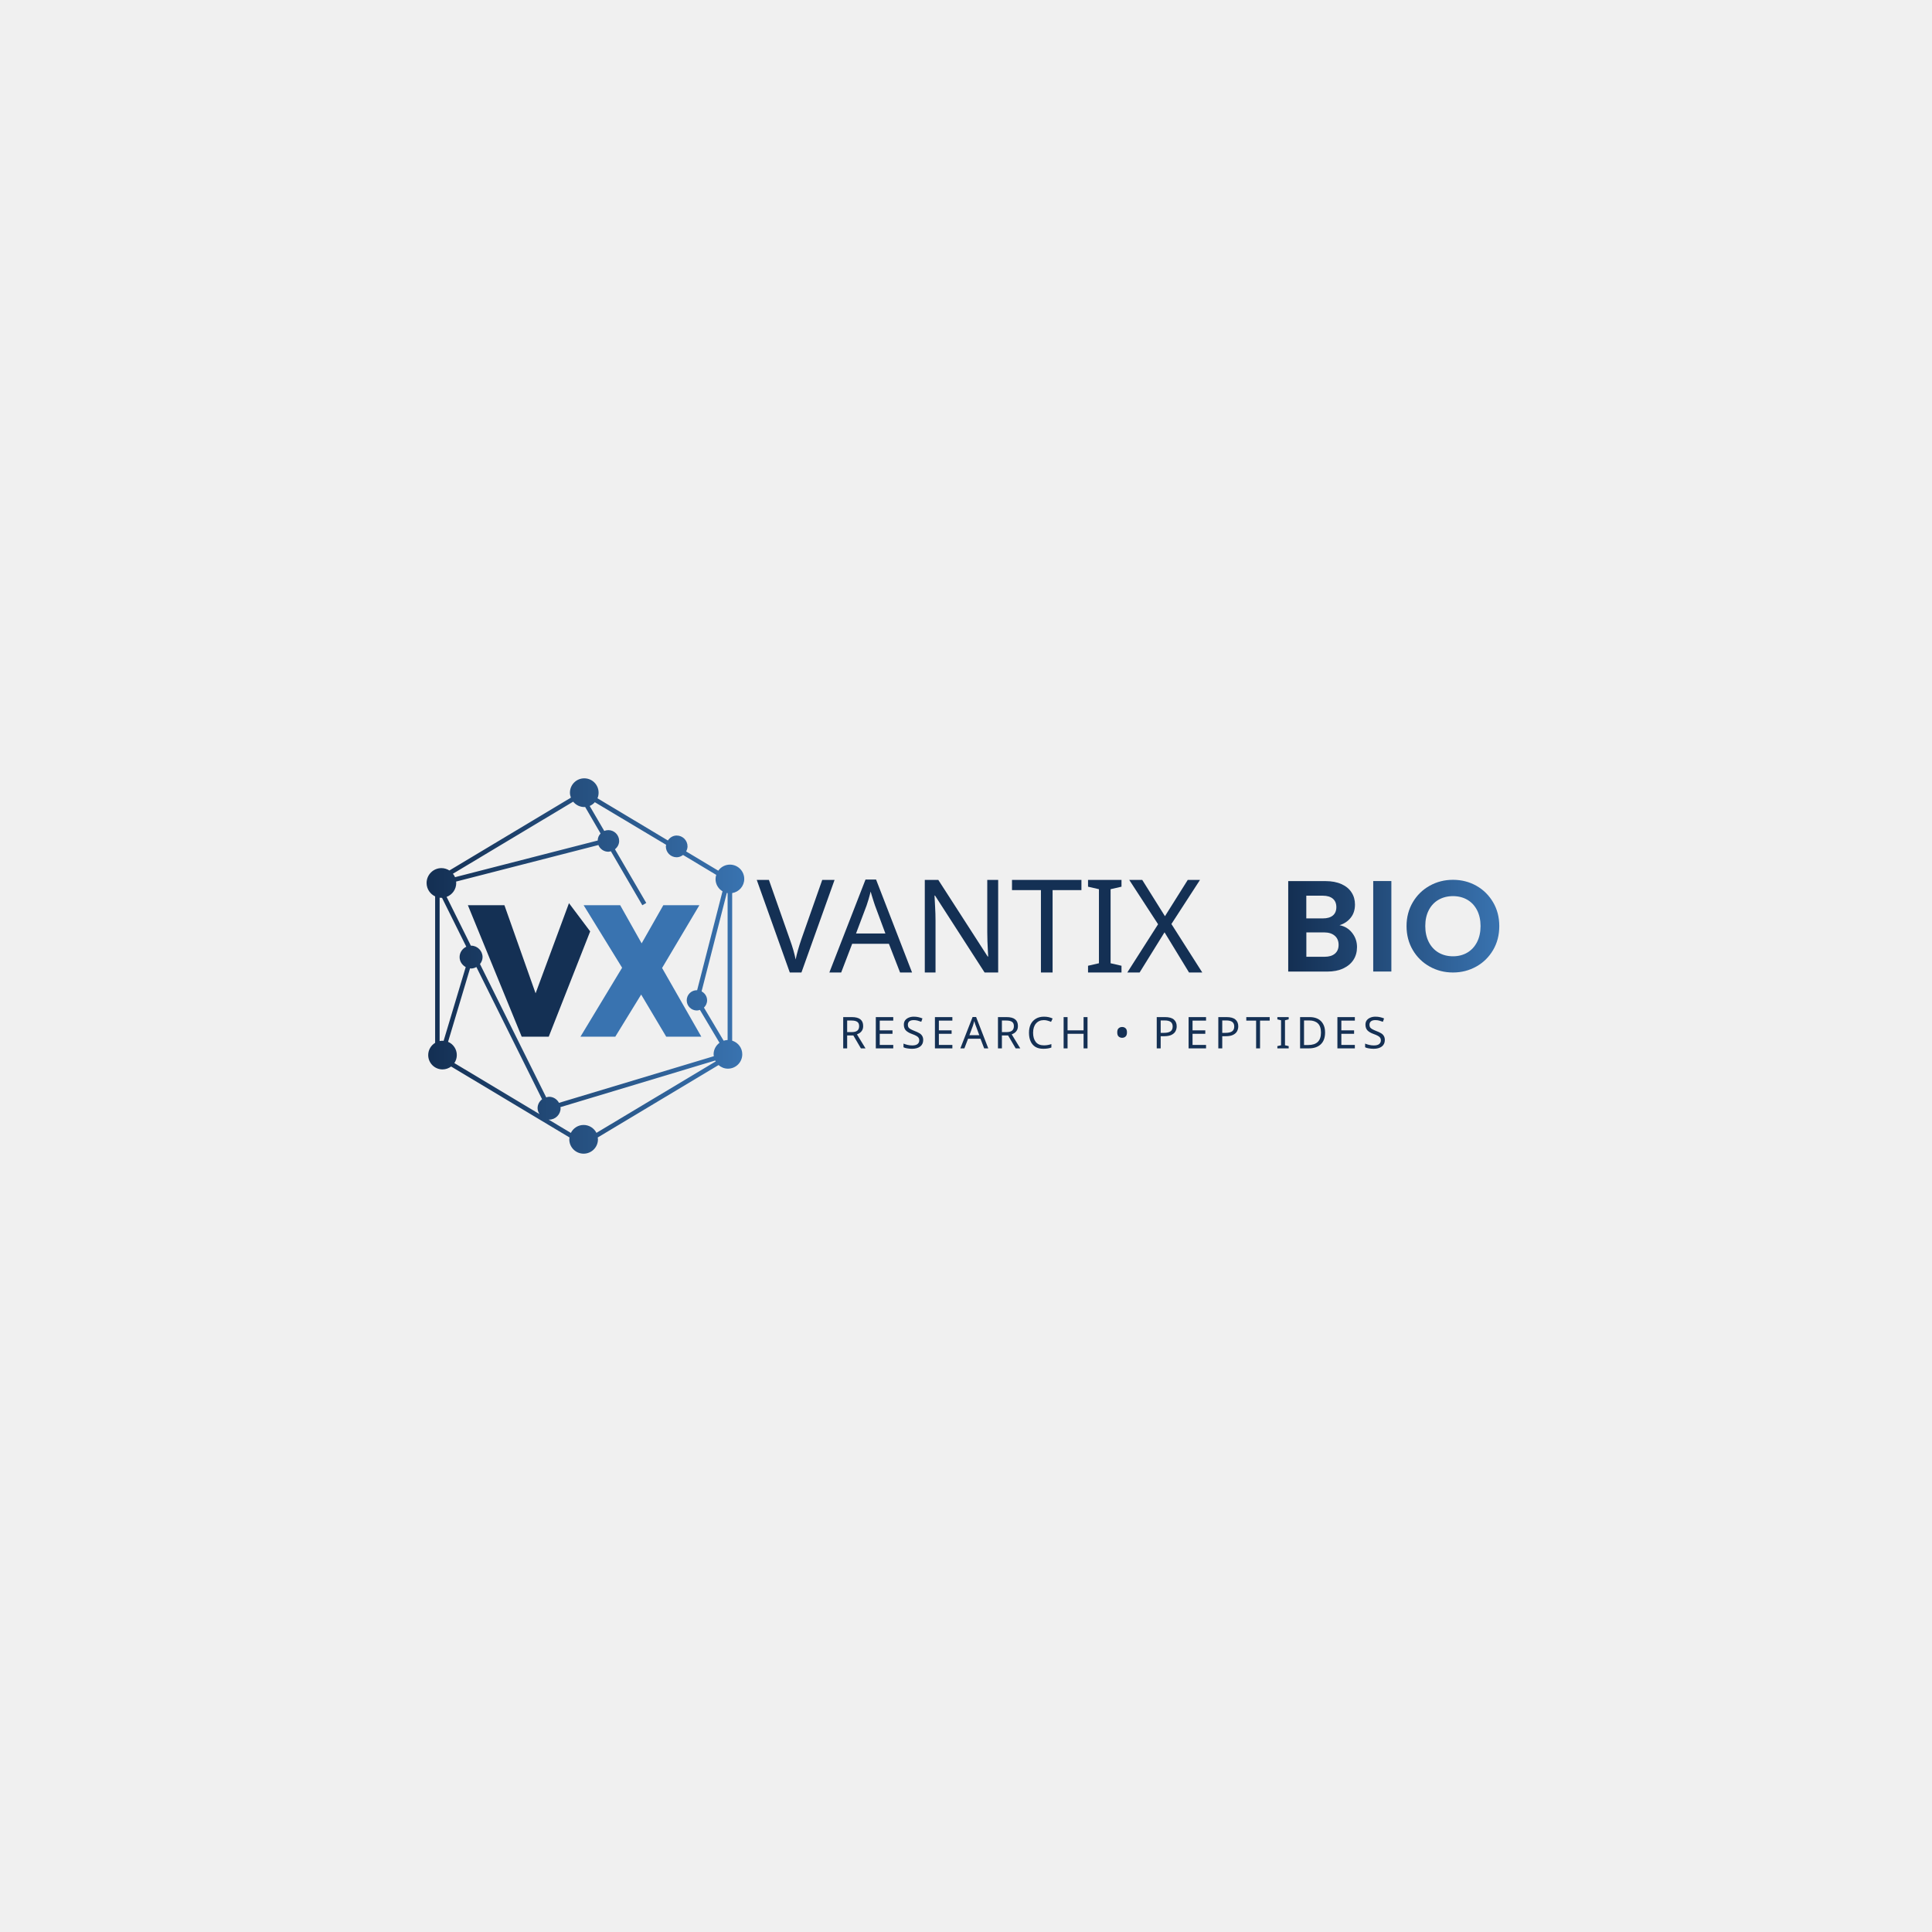
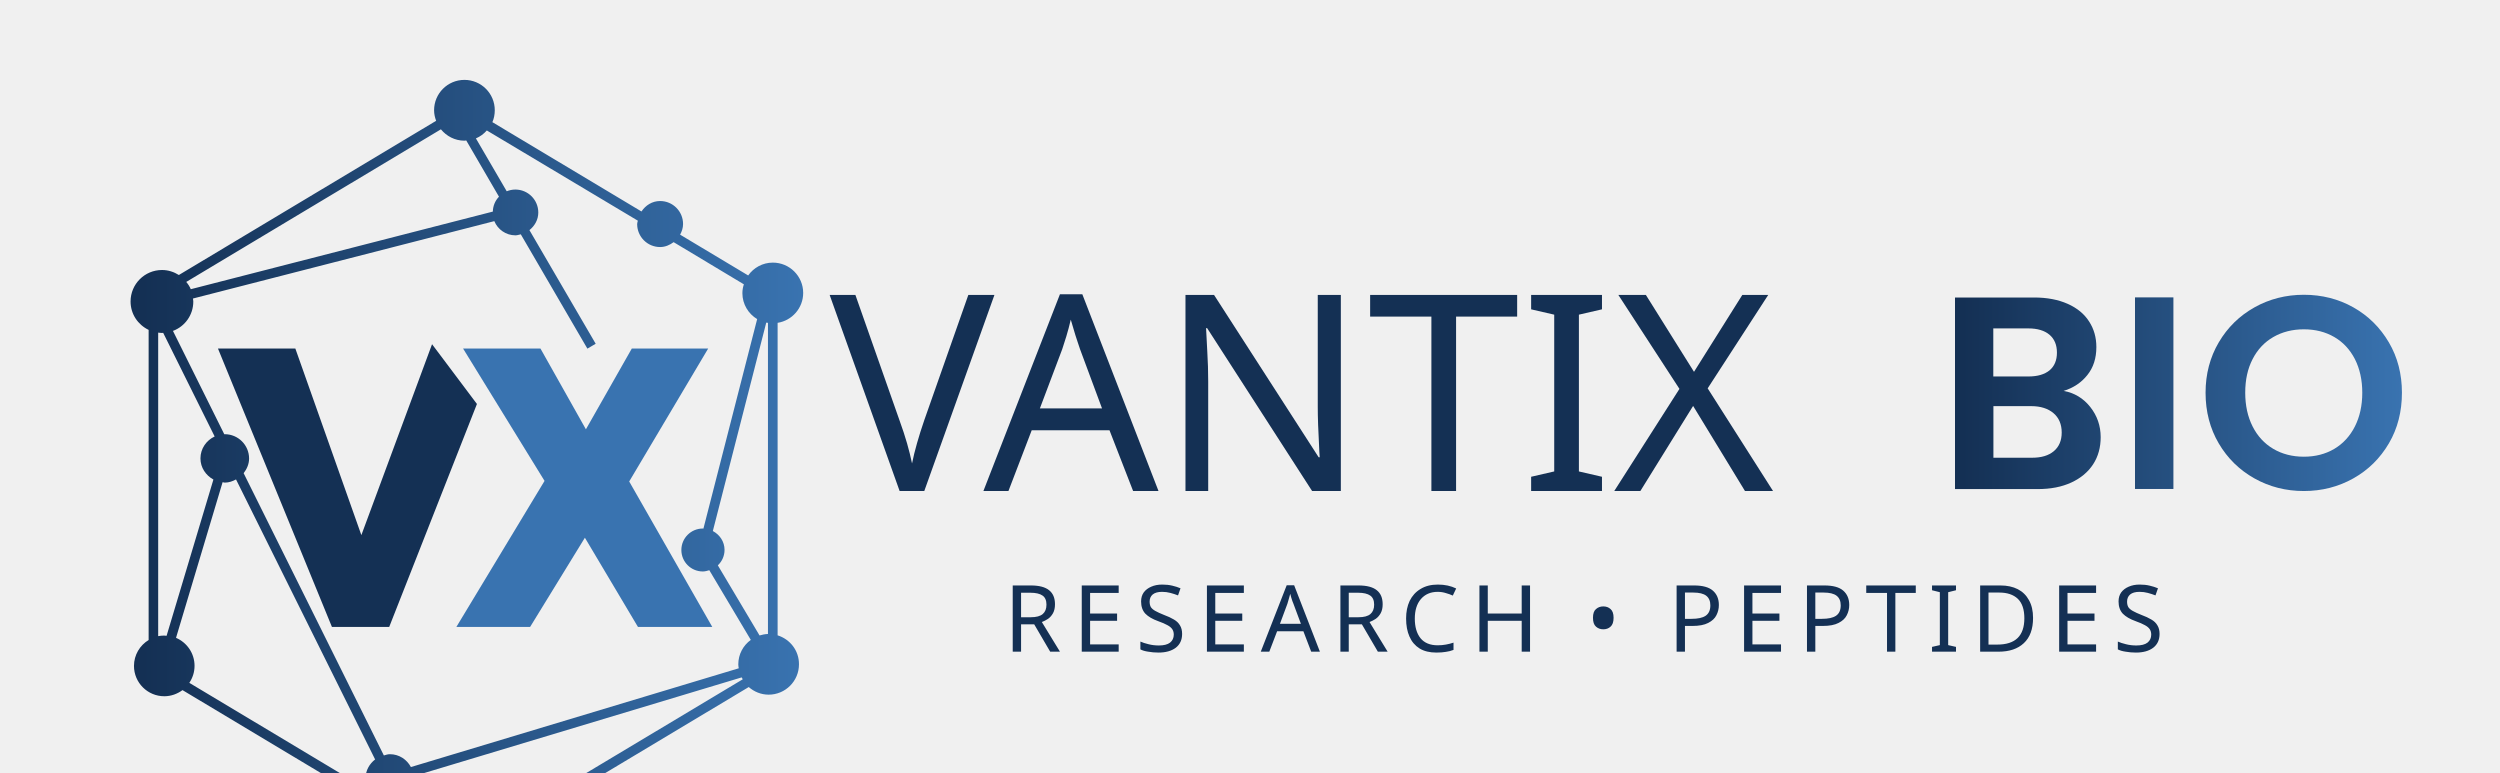
- <svg xmlns="http://www.w3.org/2000/svg" version="1.1" id="Layer_1" x="0px" y="0px" viewBox="0 0 360 360" style="enable-background:new 0 0 360 360;" xml:space="preserve">
+ <svg xmlns="http://www.w3.org/2000/svg" version="1.1" id="Layer_1" x="0px" y="0px" viewBox="68 138 220 68" xml:space="preserve">
  <style type="text/css">
	.st0{fill:url(#SVGID_1_);}
	.st1{fill:#143054;}
	.st2{fill:#3973B0;}
	.st3{fill:#FFFFFF;}
	.st4{fill:url(#SVGID_00000074429136823502246940000001151450270982807717_);}
	.st5{font-family:'Poppins-Medium';}
	.st6{font-size:8.158px;}
	.st7{letter-spacing:1;}
	.st8{font-family:'Poppins-SemiBold';}
	.st9{font-size:24.16px;}
	.st10{fill:url(#SVGID_00000125598668740977062000000016530615992510161341_);}
	.st11{fill:url(#SVGID_00000094594965975478100210000009743102628978355903_);}
	.st12{fill:url(#SVGID_00000033344634859090886840000014910778291743229872_);}
	.st13{fill:url(#SVGID_00000096772766893684752280000005002112810463367310_);}
	.st14{fill:url(#SVGID_00000011717098978859916100000008257377139409402789_);}
	.st15{fill:url(#SVGID_00000160151690441859938750000007202115171556538782_);}
	.st16{fill:url(#SVGID_00000161621150633655083080000010612881423978782871_);}
</style>
  <g>
    <g>
      <linearGradient id="SVGID_1_" gradientUnits="userSpaceOnUse" x1="79.481" y1="180" x2="138.676" y2="180">
        <stop offset="0.017" style="stop-color:#143054" />
        <stop offset="1" style="stop-color:#3973B0" />
      </linearGradient>
      <path class="st0" d="M136.43,193.91v-27.5c1.27-0.2,2.25-1.3,2.25-2.63c0-1.48-1.2-2.67-2.67-2.67c-0.9,0-1.69,0.45-2.17,1.13    l-5.99-3.59c0.15-0.28,0.26-0.59,0.26-0.94c0-1.11-0.9-2.02-2.02-2.02c-0.7,0-1.28,0.38-1.64,0.92l-13.12-7.86    c0.14-0.32,0.21-0.68,0.21-1.05c0-1.48-1.2-2.67-2.67-2.67c-1.48,0-2.67,1.2-2.67,2.67c0,0.33,0.07,0.64,0.18,0.93l-22.64,13.57    c-0.43-0.27-0.94-0.44-1.48-0.44c-1.53,0-2.77,1.24-2.77,2.77c0,1.11,0.65,2.05,1.59,2.5v27.29c-0.77,0.47-1.29,1.31-1.29,2.28    c0,1.48,1.2,2.67,2.67,2.67c0.6,0,1.15-0.21,1.6-0.54l22.06,13.22c-0.02,0.12-0.04,0.23-0.04,0.35c0,1.48,1.2,2.67,2.67,2.67    c1.48,0,2.67-1.2,2.67-2.67c0-0.12-0.02-0.24-0.04-0.35l22.51-13.49c0.47,0.41,1.08,0.67,1.75,0.67c1.48,0,2.67-1.2,2.67-2.67    C138.32,195.25,137.52,194.25,136.43,193.91z M130.73,184.73l4.7-18.34c0.05,0.01,0.1,0.01,0.15,0.02v27.38    c-0.26,0.01-0.5,0.06-0.74,0.13l-3.67-6.17c0.36-0.34,0.59-0.82,0.59-1.36C131.76,185.66,131.33,185.05,130.73,184.73z     M124.13,157.42c-0.02,0.1-0.06,0.19-0.06,0.3c0,1.11,0.9,2.02,2.02,2.02c0.45,0,0.85-0.18,1.19-0.43l6.18,3.71    c-0.08,0.25-0.13,0.5-0.13,0.78c0,0.97,0.53,1.82,1.3,2.28l-4.73,18.44c-0.02,0-0.03-0.01-0.05-0.01c-1.05,0-1.89,0.85-1.89,1.89    c0,1.05,0.85,1.89,1.89,1.89c0.2,0,0.39-0.06,0.57-0.11l3.65,6.13c-0.67,0.49-1.1,1.27-1.1,2.15c0,0.12,0.02,0.24,0.04,0.35    l-28.85,8.69c-0.36-0.67-1.04-1.13-1.85-1.13c-0.19,0-0.36,0.06-0.53,0.11l-12.34-24.84c0.28-0.36,0.48-0.8,0.48-1.29    c0-1.18-0.96-2.14-2.14-2.14c-0.01,0-0.03,0.01-0.04,0.01l-4.52-9.1c1.05-0.39,1.79-1.4,1.79-2.58c0-0.09-0.02-0.18-0.03-0.27    l26.52-6.81c0.3,0.73,1.02,1.25,1.86,1.25c0.17,0,0.31-0.06,0.47-0.09l5.86,10.06l0.73-0.43l-5.83-10    c0.46-0.37,0.78-0.91,0.78-1.55c0-1.11-0.9-2.02-2.02-2.02c-0.27,0-0.52,0.06-0.76,0.15l-2.71-4.65c0.37-0.16,0.7-0.4,0.96-0.7    L124.13,157.42z M83.49,194.13l4.1-13.7c0.06,0.01,0.12,0.04,0.19,0.04c0.37,0,0.69-0.12,0.99-0.28l12.24,24.64    c-0.5,0.39-0.84,0.97-0.84,1.66c0,0.42,0.15,0.78,0.36,1.11l-15.87-9.51c0.29-0.43,0.46-0.94,0.46-1.5    C85.12,195.49,84.45,194.54,83.49,194.13z M108.87,150.38c0.06,0,0.11-0.01,0.16-0.02l2.88,4.95c-0.33,0.34-0.53,0.8-0.54,1.31    l-26.58,6.83c-0.1-0.24-0.24-0.45-0.4-0.64l22.41-13.43C107.29,149.98,108.03,150.38,108.87,150.38z M81.92,167.27    c0.11,0.01,0.21,0.03,0.33,0.03c0.04,0,0.07-0.01,0.11-0.01l4.53,9.12c-0.73,0.34-1.25,1.07-1.25,1.93c0,0.81,0.47,1.49,1.14,1.86    l-4.12,13.75c-0.07-0.01-0.14-0.02-0.21-0.02c-0.18,0-0.36,0.02-0.53,0.05V167.27z M108.75,209.62c-1.05,0-1.94,0.61-2.38,1.48    l-4.16-2.49c0.04,0,0.07,0.02,0.11,0.02c1.18,0,2.14-0.96,2.14-2.14c0-0.07-0.03-0.12-0.04-0.19l28.85-8.69    c0.03,0.06,0.06,0.12,0.09,0.17l-22.22,13.31C110.69,210.23,109.8,209.62,108.75,209.62z" />
      <polygon class="st1" points="93.99,168.67 87.18,168.67 97.21,193.17 102.25,193.17 109.97,173.55 106.02,168.29 99.8,185.09       " />
      <polygon class="st2" points="108.75,168.67 115.56,168.67 119.56,175.78 123.6,168.67 130.32,168.67 123.37,180.37 130.68,193.17     124.14,193.17 119.47,185.32 114.65,193.17 108.16,193.17 115.92,180.32   " />
    </g>
    <g>
      <text transform="matrix(1 0 0 1 156.323 195.3483)" class="st1 st5 st6 st7">RESEARCH • PEPTIDES</text>
    </g>
    <g>
      <g>
        <text transform="matrix(1 0 0 1 141.0095 181.2057)" class="st1 st8 st9">VANTIX</text>
      </g>
      <g>
        <g>
          <linearGradient id="SVGID_00000005263599434793641130000013073392679736403854_" gradientUnits="userSpaceOnUse" x1="240.027" y1="172.57" x2="279.36" y2="172.57">
            <stop offset="0.017" style="stop-color:#143054" />
            <stop offset="1" style="stop-color:#3973B0" />
          </linearGradient>
          <path style="fill:url(#SVGID_00000005263599434793641130000013073392679736403854_);" d="M251.94,173.81      c0.61,0.77,0.92,1.66,0.92,2.66c0,0.9-0.22,1.7-0.66,2.38c-0.44,0.68-1.08,1.22-1.92,1.61c-0.84,0.39-1.83,0.58-2.97,0.58h-7.27      v-16.86h6.96c1.14,0,2.13,0.19,2.96,0.56c0.83,0.37,1.46,0.89,1.88,1.55c0.43,0.66,0.64,1.41,0.64,2.25      c0,0.98-0.26,1.8-0.79,2.46c-0.52,0.66-1.22,1.13-2.09,1.4C250.54,172.57,251.33,173.04,251.94,173.81z M243.41,171.13h3.09      c0.8,0,1.42-0.18,1.86-0.54c0.43-0.36,0.65-0.88,0.65-1.56c0-0.68-0.22-1.2-0.65-1.57c-0.44-0.37-1.06-0.56-1.86-0.56h-3.09      V171.13z M248.74,177.7c0.46-0.39,0.69-0.93,0.69-1.64c0-0.72-0.24-1.29-0.72-1.7c-0.48-0.41-1.14-0.62-1.96-0.62h-3.33v4.54      h3.41C247.64,178.28,248.28,178.09,248.74,177.7z" />
          <linearGradient id="SVGID_00000113322516217682524890000009496573786549611154_" gradientUnits="userSpaceOnUse" x1="240.027" y1="172.57" x2="279.36" y2="172.57">
            <stop offset="0.017" style="stop-color:#143054" />
            <stop offset="1" style="stop-color:#3973B0" />
          </linearGradient>
          <path style="fill:url(#SVGID_00000113322516217682524890000009496573786549611154_);" d="M259.26,164.17v16.86h-3.38v-16.86      H259.26z" />
          <linearGradient id="SVGID_00000045586679569270245890000005907012793366639249_" gradientUnits="userSpaceOnUse" x1="240.027" y1="172.57" x2="279.36" y2="172.57">
            <stop offset="0.017" style="stop-color:#143054" />
            <stop offset="1" style="stop-color:#3973B0" />
          </linearGradient>
          <path style="fill:url(#SVGID_00000045586679569270245890000005907012793366639249_);" d="M266.39,180.1      c-1.32-0.74-2.37-1.77-3.14-3.08c-0.77-1.31-1.16-2.8-1.16-4.46c0-1.64,0.39-3.12,1.16-4.43c0.77-1.31,1.82-2.34,3.14-3.08      c1.32-0.74,2.77-1.11,4.35-1.11c1.59,0,3.05,0.37,4.36,1.11c1.31,0.74,2.35,1.77,3.12,3.08s1.15,2.79,1.15,4.43      c0,1.66-0.38,3.15-1.15,4.46s-1.81,2.34-3.13,3.08c-1.32,0.74-2.77,1.11-4.35,1.11C269.16,181.21,267.71,180.84,266.39,180.1z       M273.42,177.5c0.77-0.46,1.38-1.12,1.81-1.97c0.43-0.85,0.65-1.84,0.65-2.97c0-1.13-0.22-2.11-0.65-2.96      c-0.44-0.85-1.04-1.49-1.81-1.94c-0.77-0.45-1.67-0.68-2.68-0.68s-1.91,0.23-2.69,0.68c-0.78,0.45-1.39,1.1-1.82,1.94      c-0.44,0.85-0.65,1.83-0.65,2.96c0,1.13,0.22,2.12,0.65,2.97c0.43,0.85,1.04,1.51,1.82,1.97c0.78,0.46,1.68,0.69,2.69,0.69      S272.64,177.96,273.42,177.5z" />
        </g>
      </g>
    </g>
  </g>
</svg>
